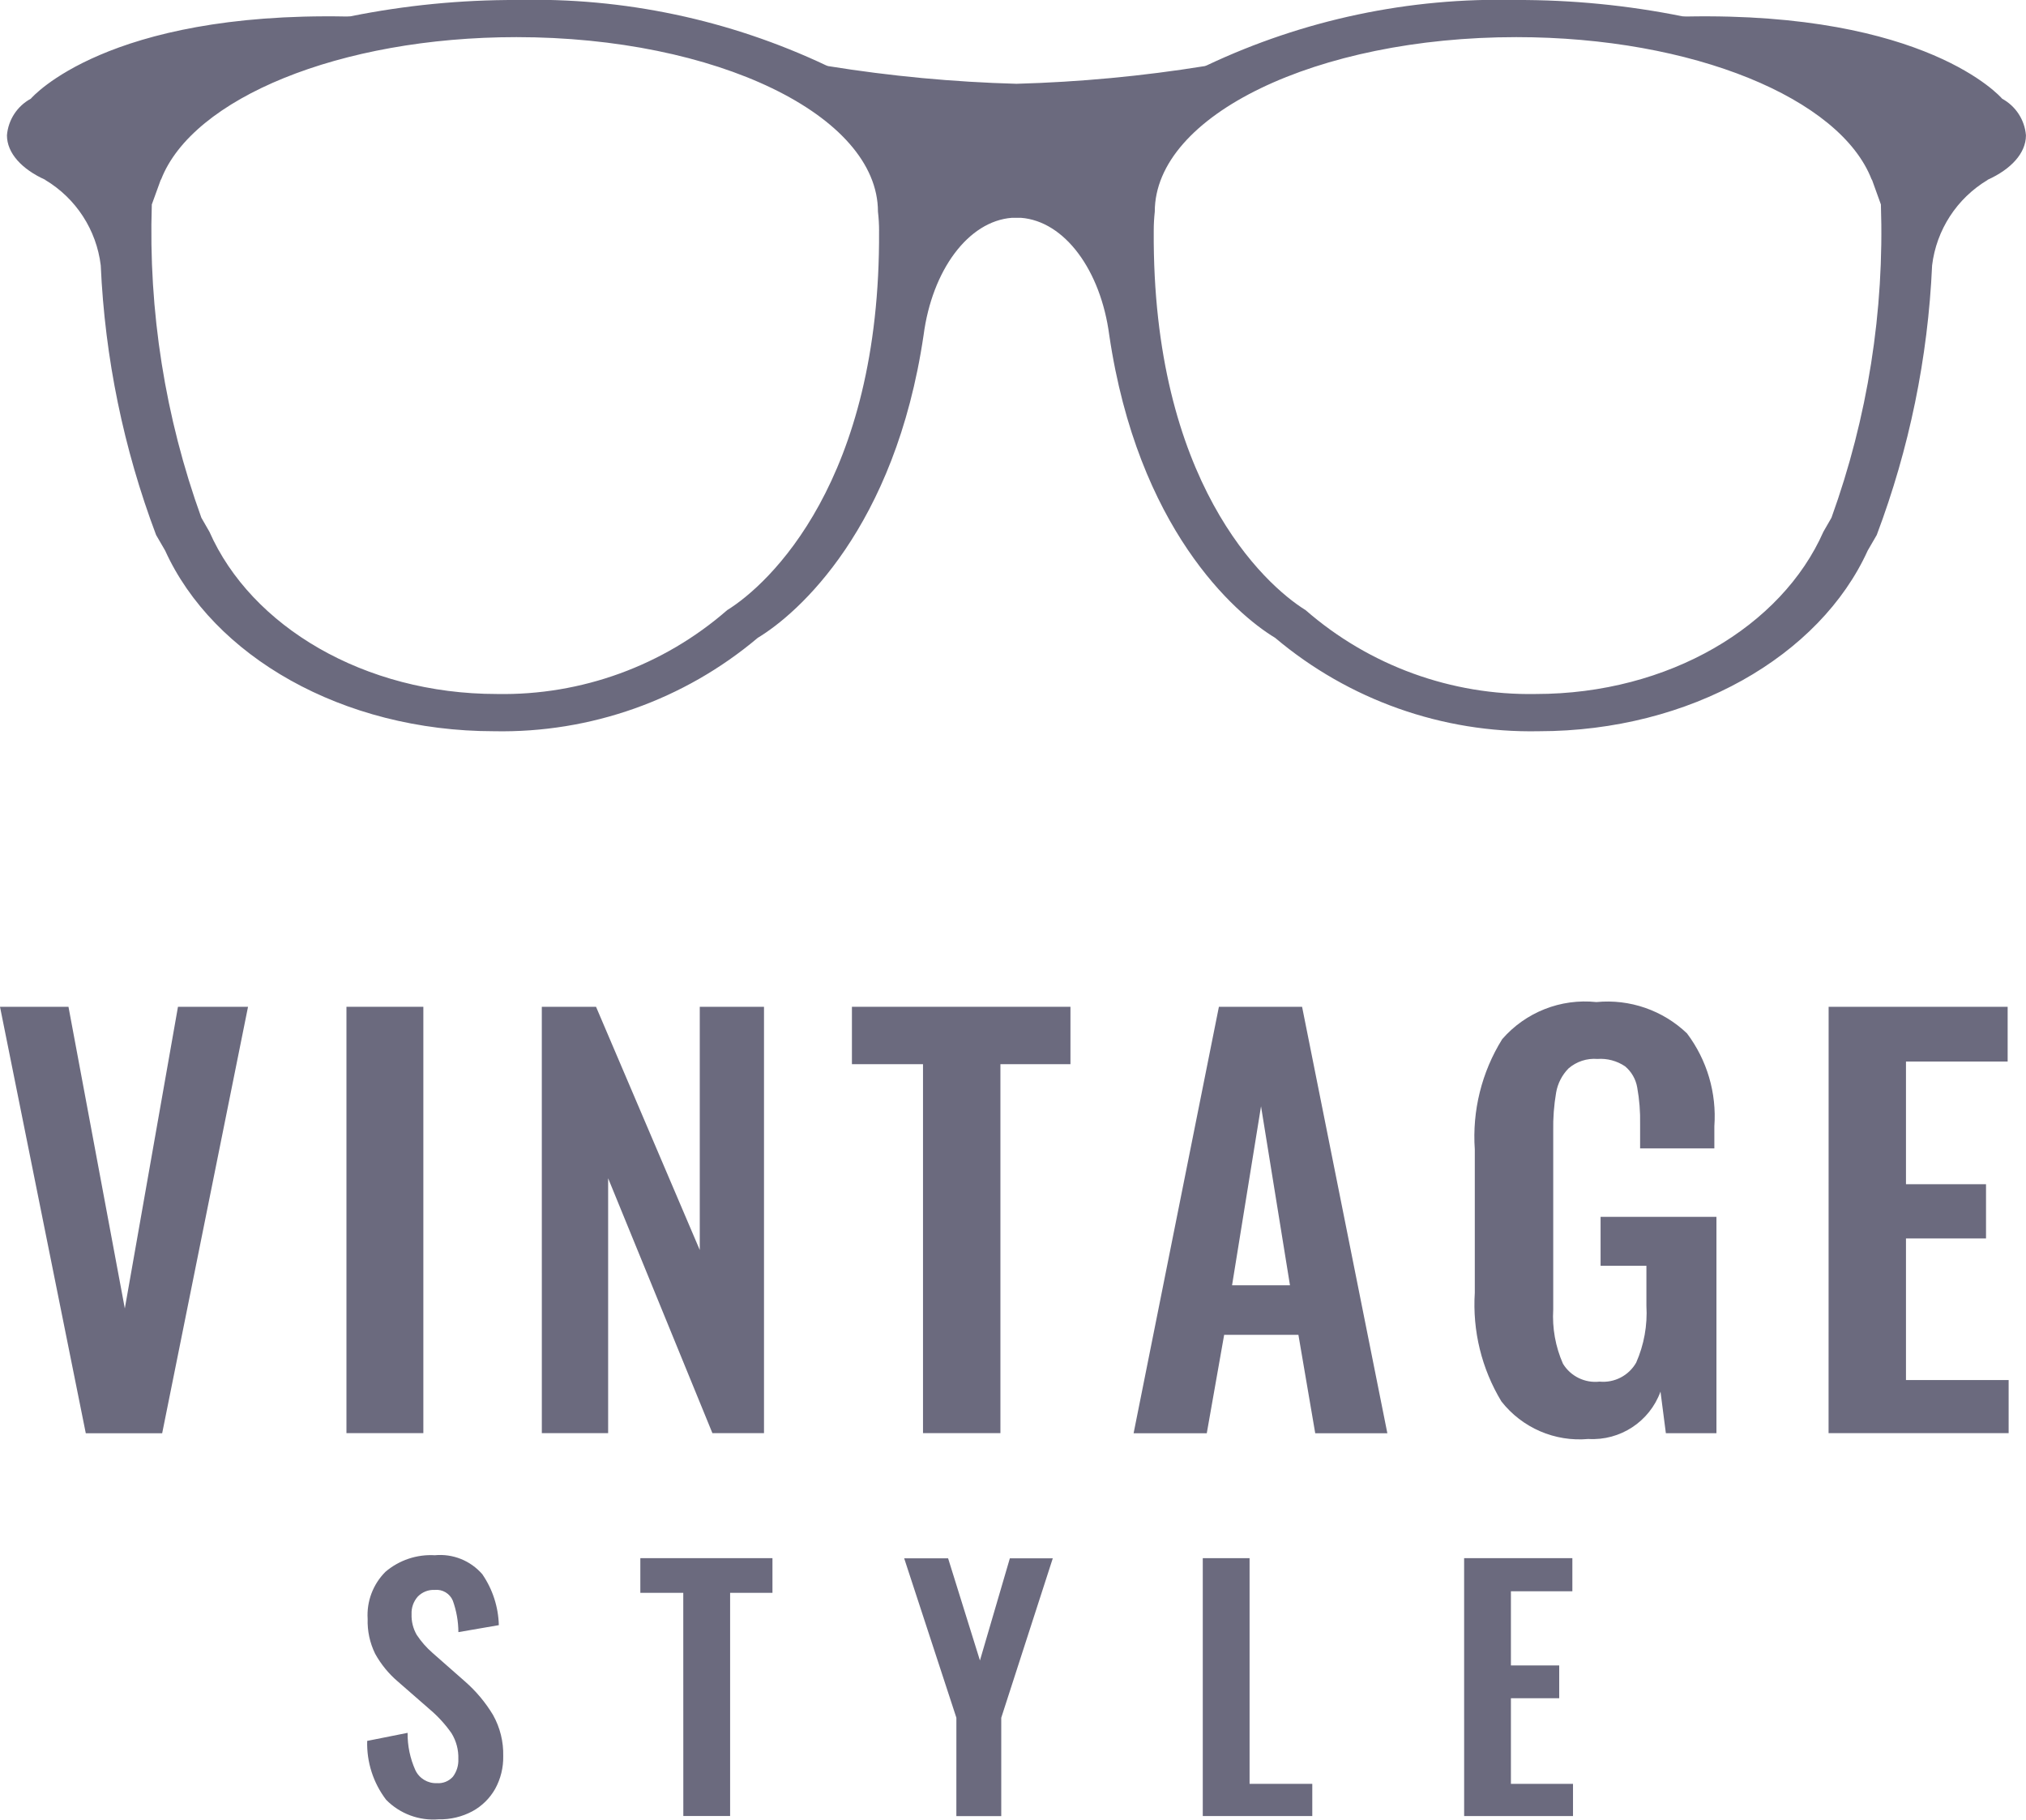
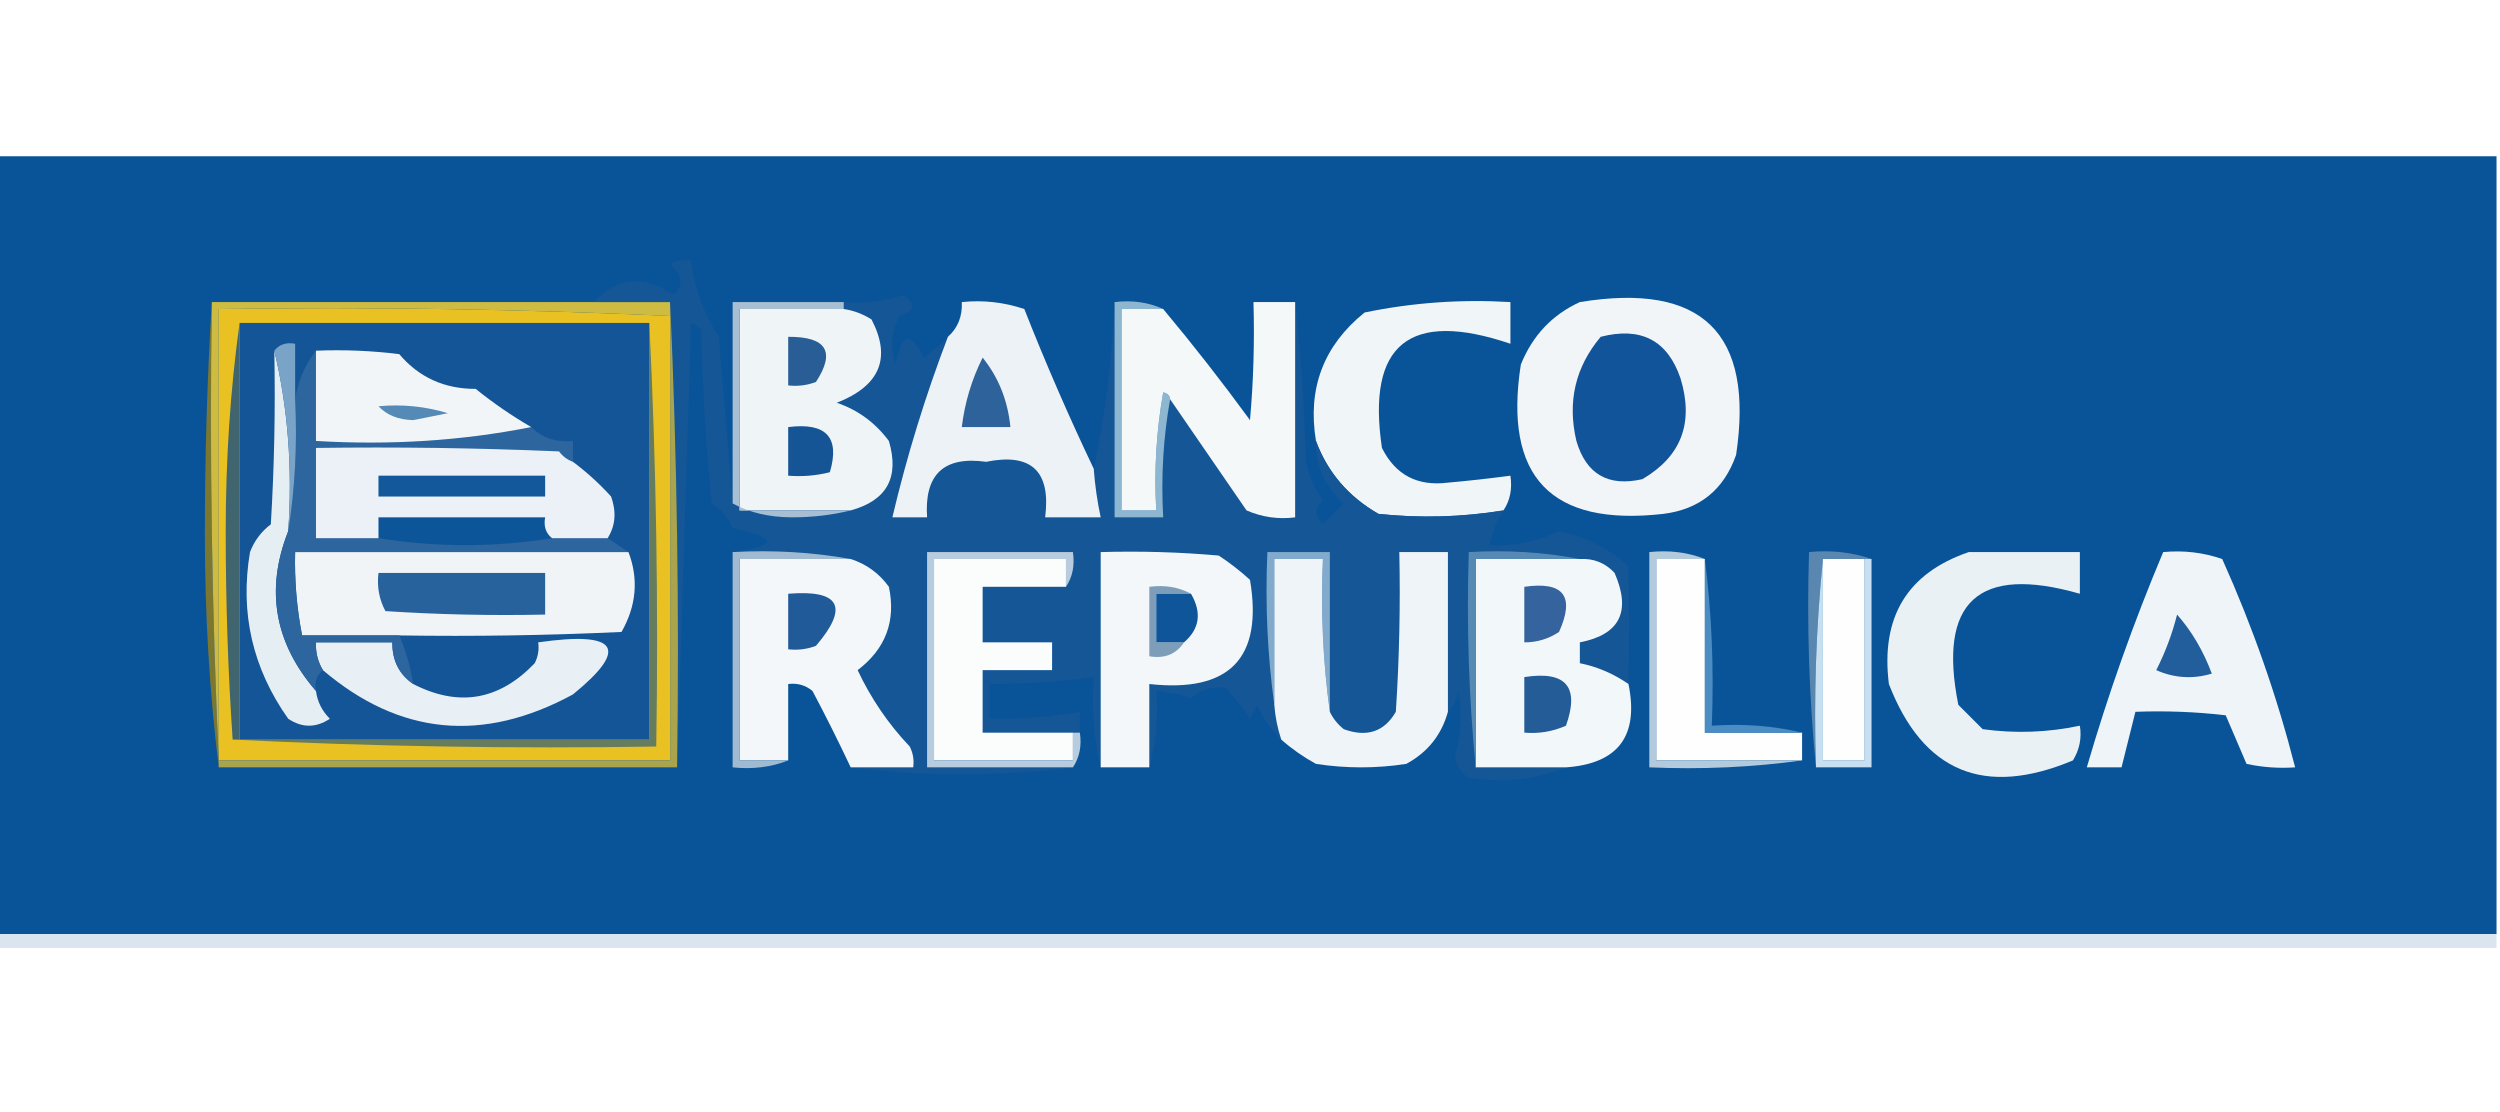
- <svg xmlns="http://www.w3.org/2000/svg" id="Group_56" data-name="Group 56" width="75.508" height="67.818" viewBox="0 0 75.508 67.818">
-   <g id="Group_55" data-name="Group 55" transform="translate(0)">
-     <g id="Group_50" data-name="Group 50" transform="translate(0 37.35)">
-       <g id="Group_49" data-name="Group 49">
-         <path id="Path_108" data-name="Path 108" d="M-1904.572,2418.109h2.552l2.1,11.244,1.981-11.244h2.611l-3.2,15.895h-2.847Z" transform="translate(1904.572 -2417.933)" fill="#6b6a7e" />
-         <path id="Path_109" data-name="Path 109" d="M-1887.958,2418.109h2.866V2434h-2.866Z" transform="translate(1900.87 -2417.933)" fill="#6b6a7e" />
-         <path id="Path_110" data-name="Path 110" d="M-1878.59,2418.109h2.021l3.866,9.065v-9.065h2.394V2434h-1.923l-3.886-9.5v9.5h-2.471Z" transform="translate(1898.783 -2417.933)" fill="#6b6a7e" />
-         <path id="Path_111" data-name="Path 111" d="M-1861.07,2420.248h-2.649v-2.139h8.144v2.139h-2.61V2434h-2.885Z" transform="translate(1895.47 -2417.933)" fill="#6b6a7e" />
-         <path id="Path_112" data-name="Path 112" d="M-1847.032,2418.109h3.1l3.178,15.895h-2.688l-.627-3.669h-2.767l-.648,3.669h-2.727Zm2.649,10.381-1.079-6.672-1.08,6.672Z" transform="translate(1892.46 -2417.933)" fill="#6b6a7e" />
-         <path id="Path_113" data-name="Path 113" d="M-1832.859,2432.766a6.977,6.977,0,0,1-.991-4.052v-5.338a6.883,6.883,0,0,1,1.02-4.11,4.082,4.082,0,0,1,3.513-1.384,4.282,4.282,0,0,1,3.375,1.167,5.136,5.136,0,0,1,1.02,3.463v.824h-2.767v-.9a6.885,6.885,0,0,0-.108-1.373,1.317,1.317,0,0,0-.451-.785,1.63,1.63,0,0,0-1.031-.276,1.467,1.467,0,0,0-1.079.354,1.7,1.7,0,0,0-.461.9,7.662,7.662,0,0,0-.108,1.433v6.652a4.372,4.372,0,0,0,.363,2.021,1.41,1.41,0,0,0,1.364.667,1.416,1.416,0,0,0,1.364-.707,4.59,4.59,0,0,0,.382-2.12v-1.491h-1.708v-1.824h4.318v8.064h-1.885l-.2-1.55a2.693,2.693,0,0,1-2.689,1.766A3.694,3.694,0,0,1-1832.859,2432.766Z" transform="translate(1888.815 -2417.882)" fill="#6b6a7e" />
-         <path id="Path_114" data-name="Path 114" d="M-1816.883,2418.109h6.672v2.041H-1814v4.572h2.983v2.021H-1814v5.278h3.826V2434h-6.711Z" transform="translate(1885.035 -2417.933)" fill="#6b6a7e" />
-       </g>
-     </g>
-     <g id="Group_52" data-name="Group 52" transform="translate(13.685 57.971)">
-       <g id="Group_51" data-name="Group 51">
-         <path id="Path_115" data-name="Path 115" d="M-1886.258,2453.526a3.454,3.454,0,0,1-.706-2.195l1.506-.3a3.3,3.3,0,0,0,.291,1.394.847.847,0,0,0,.8.481.725.725,0,0,0,.6-.243,1.022,1.022,0,0,0,.2-.658,1.722,1.722,0,0,0-.255-.961,4.669,4.669,0,0,0-.8-.879l-1.209-1.055a3.721,3.721,0,0,1-.836-1.026,2.75,2.75,0,0,1-.28-1.3,2.28,2.28,0,0,1,.665-1.757,2.606,2.606,0,0,1,1.839-.616,2.078,2.078,0,0,1,1.768.706,3.506,3.506,0,0,1,.617,1.9l-1.507.26a3.527,3.527,0,0,0-.208-1.174.659.659,0,0,0-.671-.4.824.824,0,0,0-.634.249.921.921,0,0,0-.232.653,1.447,1.447,0,0,0,.19.771,3.322,3.322,0,0,0,.592.676l1.2,1.056a5.256,5.256,0,0,1,1.055,1.258,2.986,2.986,0,0,1,.379,1.53,2.436,2.436,0,0,1-.3,1.222,2.16,2.16,0,0,1-.849.836,2.544,2.544,0,0,1-1.257.3A2.459,2.459,0,0,1-1886.258,2453.526Z" transform="translate(1886.964 -2444.414)" fill="#6b6a7e" />
-         <path id="Path_116" data-name="Path 116" d="M-1872.266,2445.844h-1.6v-1.293h4.924v1.293h-1.578v8.317h-1.744Z" transform="translate(1884.046 -2444.445)" fill="#6b6a7e" />
-         <path id="Path_117" data-name="Path 117" d="M-1859.268,2450.5l-1.946-5.944h1.637l1.187,3.808,1.115-3.808h1.6l-1.921,5.944v3.666h-1.673Z" transform="translate(1881.227 -2444.445)" fill="#6b6a7e" />
-         <path id="Path_118" data-name="Path 118" d="M-1846.894,2444.551h1.744v8.412h2.337v1.2h-4.081Z" transform="translate(1878.036 -2444.445)" fill="#6b6a7e" />
-         <path id="Path_119" data-name="Path 119" d="M-1834.362,2444.551h4.034v1.234h-2.29v2.764h1.8v1.222h-1.8v3.192h2.314v1.2h-4.057Z" transform="translate(1875.244 -2444.445)" fill="#6b6a7e" />
-       </g>
-     </g>
-     <g id="Group_54" data-name="Group 54" transform="translate(0.26)">
-       <g id="Group_53" data-name="Group 53">
-         <path id="Path_120" data-name="Path 120" d="M-1829.877,2373.505c-.068-.079-2.838-3.236-11.772-3.065l-.145-.007a30.855,30.855,0,0,0-6.193-.608,25.483,25.483,0,0,0-11.539,2.439l-.068.024a53.3,53.3,0,0,1-7.021.66,53.314,53.314,0,0,1-7.02-.66l-.068-.024a25.481,25.481,0,0,0-11.538-2.439,30.851,30.851,0,0,0-6.193.608l-.145.007c-8.933-.172-11.7,2.986-11.771,3.065a1.709,1.709,0,0,0-.888,1.363c0,.668.557,1.265,1.427,1.658v.006a4.313,4.313,0,0,1,2.069,3.187v.005a32.579,32.579,0,0,0,2.063,10.042l.337.581c1.778,3.92,6.595,6.733,12.262,6.733a14.788,14.788,0,0,0,9.824-3.481c1.494-.9,5.119-4.083,6.181-11.286h0c.318-2.412,1.661-4.247,3.294-4.37.032,0,.063,0,.094,0l.071,0,.072,0a.934.934,0,0,1,.094,0c1.634.123,2.976,1.958,3.294,4.37h0c1.062,7.2,4.687,10.386,6.183,11.286a14.782,14.782,0,0,0,9.821,3.481c5.667,0,10.484-2.813,12.263-6.733l.337-.581a32.6,32.6,0,0,0,2.063-10.042v-.005a4.315,4.315,0,0,1,2.07-3.187v-.006c.87-.393,1.428-.99,1.428-1.658A1.711,1.711,0,0,0-1829.877,2373.505Zm-41.858,4.924c.058,9.333-4.111,13.179-5.66,14.137a12.7,12.7,0,0,1-8.583,3.126c-4.951,0-9.161-2.526-10.714-6.047l-.3-.522a31.324,31.324,0,0,1-1.847-11.677l.335-.924.011-.007c1.167-3.019,6.652-5.306,13.244-5.306,7.441,0,13.473,2.913,13.473,6.506A6.149,6.149,0,0,1-1871.734,2378.429Zm35.495,10.694-.3.522c-1.554,3.521-5.763,6.047-10.715,6.047a12.706,12.706,0,0,1-8.583-3.126c-1.549-.958-5.718-4.8-5.66-14.137a6.524,6.524,0,0,1,.039-.714c0-3.593,6.033-6.506,13.473-6.506,6.592,0,12.078,2.287,13.244,5.306l.012.007.333.924A31.3,31.3,0,0,1-1836.24,2389.124Z" transform="translate(1904.237 -2369.825)" fill="#6b6a7e" />
-       </g>
-     </g>
+ <svg xmlns="http://www.w3.org/2000/svg" version="1.1" width="360px" height="160px" style="shape-rendering:geometricPrecision; text-rendering:geometricPrecision; image-rendering:optimizeQuality; fill-rule:evenodd; clip-rule:evenodd">
+   <g>
+     <path style="opacity:0.986" fill="#065298" d="M -0.5,22.5 C 119.5,22.5 239.5,22.5 359.5,22.5C 359.5,59.833 359.5,97.167 359.5,134.5C 239.5,134.5 119.5,134.5 -0.5,134.5C -0.5,97.167 -0.5,59.833 -0.5,22.5 Z" />
+   </g>
+   <g>
+     <path style="opacity:1" fill="#f0f5f7" d="M 216.5,73.5 C 210.528,74.474 204.528,74.641 198.5,74C 194.168,71.511 191.168,68.011 189.5,63.5C 188.252,55.934 190.586,49.768 196.5,45C 203.385,43.575 210.385,43.075 217.5,43.5C 217.5,45.5 217.5,47.5 217.5,49.5C 202.944,44.572 196.777,49.572 199,64.5C 200.937,68.386 204.103,70.053 208.5,69.5C 211.517,69.232 214.517,68.898 217.5,68.5C 217.784,70.415 217.451,72.081 216.5,73.5 Z" />
+   </g>
+   <g>
+     <path style="opacity:1" fill="#7b7730" d="M 30.5,43.5 C 30.169,65.673 30.503,87.673 31.5,109.5C 31.5,109.833 31.5,110.167 31.5,110.5C 30.168,99.687 29.501,88.521 29.5,77C 29.5,65.662 29.834,54.495 30.5,43.5 Z" />
+   </g>
+   <g>
+     <path style="opacity:1" fill="#cebb41" d="M 30.5,43.5 C 48.833,43.5 67.167,43.5 85.5,43.5C 89.167,43.5 92.833,43.5 96.5,43.5C 96.5,44.167 96.5,44.833 96.5,45.5C 74.909,44.512 53.242,44.178 31.5,44.5C 31.5,66.167 31.5,87.833 31.5,109.5C 30.503,87.673 30.169,65.673 30.5,43.5 Z" />
+   </g>
+   <g>
+     <path style="opacity:1" fill="#f1f5f8" d="M 227.5,43.5 C 245.12,40.621 252.62,47.954 250,65.5C 248.247,70.518 244.747,73.352 239.5,74C 223.323,75.837 216.49,68.671 219,52.5C 220.688,48.315 223.521,45.315 227.5,43.5 Z" />
+   </g>
+   <g>
+     <path style="opacity:1" fill="#12549a" d="M 230.5,48.5 C 236.302,47.006 240.136,49.006 242,54.5C 243.942,60.89 242.109,65.723 236.5,69C 231.579,70.124 228.412,68.291 227,63.5C 225.676,57.854 226.843,52.854 230.5,48.5 Z" />
+   </g>
+   <g>
+     <path style="opacity:1" fill="#155696" d="M 105.5,72.5 C 107.915,73.814 110.748,74.481 114,74.5C 117.021,74.498 119.854,74.164 122.5,73.5C 127.713,72.077 129.546,68.743 128,63.5C 126.039,60.865 123.539,59.031 120.5,58C 126.722,55.554 128.389,51.554 125.5,46C 124.255,45.209 122.922,44.709 121.5,44.5C 121.5,44.167 121.5,43.833 121.5,43.5C 124.448,43.777 127.281,43.444 130,42.5C 131.967,43.731 131.801,44.731 129.5,45.5C 128.353,47.765 128.186,50.098 129,52.5C 129.81,47.954 131.143,47.62 133,51.5C 134.359,50.635 135.526,49.635 136.5,48.5C 133.255,56.99 130.588,65.656 128.5,74.5C 130.167,74.5 131.833,74.5 133.5,74.5C 133.082,68.318 135.915,65.651 142,66.5C 148.517,65.182 151.35,67.849 150.5,74.5C 153.167,74.5 155.833,74.5 158.5,74.5C 158.007,72.194 157.674,69.861 157.5,67.5C 159.154,59.719 160.154,51.719 160.5,43.5C 160.5,53.833 160.5,64.167 160.5,74.5C 162.833,74.5 165.167,74.5 167.5,74.5C 167.178,68.642 167.511,62.975 168.5,57.5C 172.141,62.815 175.808,68.149 179.5,73.5C 181.743,74.474 184.076,74.808 186.5,74.5C 186.5,64.167 186.5,53.833 186.5,43.5C 187.329,50.989 187.829,58.656 188,66.5C 188.45,68.519 189.283,70.352 190.5,72C 189.269,73.183 189.269,74.349 190.5,75.5C 191.5,74.5 192.5,73.5 193.5,72.5C 190.801,70.102 189.467,67.102 189.5,63.5C 191.168,68.011 194.168,71.511 198.5,74C 204.528,74.641 210.528,74.474 216.5,73.5C 215.498,75.011 214.831,76.678 214.5,78.5C 218.013,78.692 221.346,78.026 224.5,76.5C 228.287,77.293 231.62,78.96 234.5,81.5C 234.613,86.986 234.613,92.652 234.5,98.5C 232.355,97.011 230.022,96.011 227.5,95.5C 227.5,94.5 227.5,93.5 227.5,92.5C 233.259,91.387 234.926,88.053 232.5,82.5C 231.15,81.05 229.484,80.383 227.5,80.5C 222.36,79.512 217.026,79.179 211.5,79.5C 211.172,90.013 211.506,100.347 212.5,110.5C 216.833,110.5 221.167,110.5 225.5,110.5C 221.092,112.267 216.426,112.767 211.5,112C 210.422,111.326 209.755,110.326 209.5,109C 210.426,105.861 210.592,102.694 210,99.5C 209.768,100.737 209.268,101.737 208.5,102.5C 208.5,94.833 208.5,87.167 208.5,79.5C 206.167,79.5 203.833,79.5 201.5,79.5C 201.666,87.174 201.5,94.841 201,102.5C 199.334,105.379 196.834,106.212 193.5,105C 192.619,104.292 191.953,103.458 191.5,102.5C 191.5,94.833 191.5,87.167 191.5,79.5C 188.5,79.5 185.5,79.5 182.5,79.5C 182.175,87.019 182.508,94.352 183.5,101.5C 183.629,103.216 183.962,104.883 184.5,106.5C 183.069,105.097 181.902,103.431 181,101.5C 180.667,102.167 180.333,102.833 180,103.5C 178.954,101.91 177.787,100.41 176.5,99C 174.717,98.768 173.05,99.268 171.5,100.5C 169.865,99.954 168.199,99.62 166.5,99.5C 166.815,103.371 166.482,107.038 165.5,110.5C 165.5,106.5 165.5,102.5 165.5,98.5C 177.065,99.771 181.899,94.771 180,83.5C 178.59,82.213 177.09,81.046 175.5,80C 169.843,79.501 164.176,79.334 158.5,79.5C 158.5,89.833 158.5,100.167 158.5,110.5C 157.515,106.366 157.182,102.032 157.5,97.5C 152.527,98.164 147.527,98.497 142.5,98.5C 142.5,100.167 142.5,101.833 142.5,103.5C 146.881,103.628 151.215,103.295 155.5,102.5C 155.5,103.5 155.5,104.5 155.5,105.5C 155.167,105.5 154.833,105.5 154.5,105.5C 150.167,105.5 145.833,105.5 141.5,105.5C 141.5,102.5 141.5,99.5 141.5,96.5C 144.833,96.5 148.167,96.5 151.5,96.5C 151.5,95.167 151.5,93.833 151.5,92.5C 148.167,92.5 144.833,92.5 141.5,92.5C 141.5,89.833 141.5,87.167 141.5,84.5C 145.5,84.5 149.5,84.5 153.5,84.5C 154.451,83.081 154.784,81.415 154.5,79.5C 147.5,79.5 140.5,79.5 133.5,79.5C 133.5,89.833 133.5,100.167 133.5,110.5C 140.5,110.5 147.5,110.5 154.5,110.5C 143.833,111.833 133.167,111.833 122.5,110.5C 125.5,110.5 128.5,110.5 131.5,110.5C 131.649,109.448 131.483,108.448 131,107.5C 127.914,104.245 125.414,100.578 123.5,96.5C 127.541,93.424 129.041,89.424 128,84.5C 126.588,82.548 124.755,81.215 122.5,80.5C 117.025,79.511 111.358,79.178 105.5,79.5C 112.127,78.656 112.127,77.489 105.5,76C 104.845,74.513 103.845,73.347 102.5,72.5C 101.668,64.187 101.168,55.853 101,47.5C 100.586,47.043 100.086,46.709 99.5,46.5C 98.833,67.996 98.167,89.329 97.5,110.5C 97.831,87.994 97.497,65.66 96.5,43.5C 92.833,43.5 89.167,43.5 85.5,43.5C 88.893,39.867 92.726,39.533 97,42.5C 98.479,41.127 98.312,39.627 96.5,38C 97.448,37.517 98.448,37.35 99.5,37.5C 99.973,41.453 101.306,45.119 103.5,48.5C 104.167,56.657 104.833,64.657 105.5,72.5 Z" />
+   </g>
+   <g>
+     <path style="opacity:1" fill="#8db6d0" d="M 160.5,43.5 C 163.059,43.198 165.393,43.532 167.5,44.5C 165.5,44.5 163.5,44.5 161.5,44.5C 161.5,54.167 161.5,63.833 161.5,73.5C 163.167,73.5 164.833,73.5 166.5,73.5C 166.171,67.794 166.505,62.128 167.5,56.5C 168.107,56.624 168.44,56.957 168.5,57.5C 167.511,62.975 167.178,68.642 167.5,74.5C 165.167,74.5 162.833,74.5 160.5,74.5C 160.5,64.167 160.5,53.833 160.5,43.5 Z" />
+   </g>
+   <g>
+     <path style="opacity:1" fill="#eff4f7" d="M 121.5,44.5 C 122.922,44.709 124.255,45.209 125.5,46C 128.389,51.554 126.722,55.554 120.5,58C 123.539,59.031 126.039,60.865 128,63.5C 129.546,68.743 127.713,72.077 122.5,73.5C 117.167,73.5 111.833,73.5 106.5,73.5C 106.5,63.833 106.5,54.167 106.5,44.5C 111.5,44.5 116.5,44.5 121.5,44.5 Z" />
+   </g>
+   <g>
+     <path style="opacity:1" fill="#155596" d="M 113.5,61.5 C 118.983,60.807 120.983,62.974 119.5,68C 117.527,68.496 115.527,68.662 113.5,68.5C 113.5,66.167 113.5,63.833 113.5,61.5 Z" />
+   </g>
+   <g>
+     <path style="opacity:1" fill="#295d96" d="M 113.5,48.5 C 119.016,48.473 120.349,50.64 117.5,55C 116.207,55.49 114.873,55.657 113.5,55.5C 113.5,53.167 113.5,50.833 113.5,48.5 Z" />
+   </g>
+   <g>
+     <path style="opacity:1" fill="#a7bed3" d="M 121.5,43.5 C 121.5,43.833 121.5,44.167 121.5,44.5C 116.5,44.5 111.5,44.5 106.5,44.5C 106.5,54.167 106.5,63.833 106.5,73.5C 111.833,73.5 117.167,73.5 122.5,73.5C 119.854,74.164 117.021,74.498 114,74.5C 110.748,74.481 107.915,73.814 105.5,72.5C 105.5,62.833 105.5,53.167 105.5,43.5C 110.833,43.5 116.167,43.5 121.5,43.5 Z" />
+   </g>
+   <g>
+     <path style="opacity:1" fill="#f4f8f9" d="M 186.5,43.5 C 186.5,53.833 186.5,64.167 186.5,74.5C 184.076,74.808 181.743,74.474 179.5,73.5C 175.808,68.149 172.141,62.815 168.5,57.5C 168.44,56.957 168.107,56.624 167.5,56.5C 166.505,62.128 166.171,67.794 166.5,73.5C 164.833,73.5 163.167,73.5 161.5,73.5C 161.5,63.833 161.5,54.167 161.5,44.5C 163.5,44.5 165.5,44.5 167.5,44.5C 171.803,49.647 175.97,54.98 180,60.5C 180.499,54.843 180.666,49.176 180.5,43.5C 182.5,43.5 184.5,43.5 186.5,43.5 Z" />
+   </g>
+   <g>
+     <path style="opacity:1" fill="#ecf2f6" d="M 157.5,67.5 C 157.674,69.861 158.007,72.194 158.5,74.5C 155.833,74.5 153.167,74.5 150.5,74.5C 151.35,67.849 148.517,65.182 142,66.5C 135.915,65.651 133.082,68.318 133.5,74.5C 131.833,74.5 130.167,74.5 128.5,74.5C 130.588,65.656 133.255,56.99 136.5,48.5C 137.931,47.22 138.598,45.553 138.5,43.5C 141.572,43.183 144.572,43.516 147.5,44.5C 150.592,52.343 153.925,60.009 157.5,67.5 Z" />
+   </g>
+   <g>
+     <path style="opacity:1" fill="#2d629a" d="M 141.5,51.5 C 143.785,54.335 145.118,57.668 145.5,61.5C 143.167,61.5 140.833,61.5 138.5,61.5C 138.92,57.992 139.92,54.659 141.5,51.5 Z" />
+   </g>
+   <g>
+     <path style="opacity:1" fill="#eaf1f5" d="M 283.5,79.5 C 288.833,79.5 294.167,79.5 299.5,79.5C 299.5,81.5 299.5,83.5 299.5,85.5C 284.861,81.307 279.028,86.641 282,101.5C 283.167,102.667 284.333,103.833 285.5,105C 290.204,105.648 294.871,105.481 299.5,104.5C 299.785,106.288 299.452,107.955 298.5,109.5C 285.74,114.847 276.907,111.18 272,98.5C 270.799,88.873 274.632,82.539 283.5,79.5 Z" />
+   </g>
+   <g>
+     <path style="opacity:1" fill="#f3f7f9" d="M 122.5,80.5 C 124.755,81.215 126.588,82.548 128,84.5C 129.041,89.424 127.541,93.424 123.5,96.5C 125.414,100.578 127.914,104.245 131,107.5C 131.483,108.448 131.649,109.448 131.5,110.5C 128.5,110.5 125.5,110.5 122.5,110.5C 120.767,106.814 118.934,103.148 117,99.5C 115.989,98.663 114.822,98.33 113.5,98.5C 113.5,102.167 113.5,105.833 113.5,109.5C 111.167,109.5 108.833,109.5 106.5,109.5C 106.5,99.833 106.5,90.167 106.5,80.5C 111.833,80.5 117.167,80.5 122.5,80.5 Z" />
+   </g>
+   <g>
+     <path style="opacity:1" fill="#fbfdfd" d="M 153.5,84.5 C 149.5,84.5 145.5,84.5 141.5,84.5C 141.5,87.167 141.5,89.833 141.5,92.5C 144.833,92.5 148.167,92.5 151.5,92.5C 151.5,93.833 151.5,95.167 151.5,96.5C 148.167,96.5 144.833,96.5 141.5,96.5C 141.5,99.5 141.5,102.5 141.5,105.5C 145.833,105.5 150.167,105.5 154.5,105.5C 154.5,106.833 154.5,108.167 154.5,109.5C 147.833,109.5 141.167,109.5 134.5,109.5C 134.5,99.833 134.5,90.167 134.5,80.5C 140.833,80.5 147.167,80.5 153.5,80.5C 153.5,81.833 153.5,83.167 153.5,84.5 Z" />
+   </g>
+   <g>
+     <path style="opacity:1" fill="#f3f7f9" d="M 165.5,110.5 C 163.167,110.5 160.833,110.5 158.5,110.5C 158.5,100.167 158.5,89.833 158.5,79.5C 164.176,79.334 169.843,79.501 175.5,80C 177.09,81.046 178.59,82.213 180,83.5C 181.899,94.771 177.065,99.771 165.5,98.5C 165.5,102.5 165.5,106.5 165.5,110.5 Z" />
+   </g>
+   <g>
+     <path style="opacity:1" fill="#f2f7f9" d="M 227.5,80.5 C 229.484,80.383 231.15,81.05 232.5,82.5C 234.926,88.053 233.259,91.387 227.5,92.5C 227.5,93.5 227.5,94.5 227.5,95.5C 230.022,96.011 232.355,97.011 234.5,98.5C 236.029,105.964 233.029,109.964 225.5,110.5C 221.167,110.5 216.833,110.5 212.5,110.5C 212.5,100.5 212.5,90.5 212.5,80.5C 217.5,80.5 222.5,80.5 227.5,80.5 Z" />
+   </g>
+   <g>
+     <path style="opacity:1" fill="#eef4f7" d="M 311.5,79.5 C 314.448,79.223 317.281,79.556 320,80.5C 324.38,90.245 327.88,100.245 330.5,110.5C 328.143,110.663 325.81,110.497 323.5,110C 322.5,107.667 321.5,105.333 320.5,103C 316.179,102.501 311.846,102.334 307.5,102.5C 306.833,105.167 306.167,107.833 305.5,110.5C 303.833,110.5 302.167,110.5 300.5,110.5C 303.558,99.996 307.225,89.662 311.5,79.5 Z" />
+   </g>
+   <g>
+     <path style="opacity:1" fill="#fdfefd" d="M 245.5,80.5 C 245.5,88.833 245.5,97.167 245.5,105.5C 250.167,105.5 254.833,105.5 259.5,105.5C 259.5,106.833 259.5,108.167 259.5,109.5C 252.5,109.5 245.5,109.5 238.5,109.5C 238.5,99.833 238.5,90.167 238.5,80.5C 240.833,80.5 243.167,80.5 245.5,80.5 Z" />
+   </g>
+   <g>
+     <path style="opacity:1" fill="#4b8cc2" d="M 245.5,80.5 C 246.492,88.316 246.826,96.316 246.5,104.5C 251.032,104.182 255.366,104.515 259.5,105.5C 254.833,105.5 250.167,105.5 245.5,105.5C 245.5,97.167 245.5,88.833 245.5,80.5 Z" />
+   </g>
+   <g>
+     <path style="opacity:1" fill="#a0bbd1" d="M 105.5,79.5 C 111.358,79.178 117.025,79.511 122.5,80.5C 117.167,80.5 111.833,80.5 106.5,80.5C 106.5,90.167 106.5,99.833 106.5,109.5C 108.833,109.5 111.167,109.5 113.5,109.5C 111.052,110.473 108.385,110.806 105.5,110.5C 105.5,100.167 105.5,89.833 105.5,79.5 Z" />
+   </g>
+   <g>
+     <path style="opacity:1" fill="#81aacc" d="M 191.5,102.5 C 190.508,95.352 190.175,88.019 190.5,80.5C 188.167,80.5 185.833,80.5 183.5,80.5C 183.5,87.5 183.5,94.5 183.5,101.5C 182.508,94.352 182.175,87.019 182.5,79.5C 185.5,79.5 188.5,79.5 191.5,79.5C 191.5,87.167 191.5,94.833 191.5,102.5 Z" />
+   </g>
+   <g>
+     <path style="opacity:1" fill="#5a87b0" d="M 269.5,80.5 C 269.167,80.5 268.833,80.5 268.5,80.5C 266.5,80.5 264.5,80.5 262.5,80.5C 261.506,90.319 261.173,100.319 261.5,110.5C 260.506,100.347 260.172,90.013 260.5,79.5C 263.713,79.19 266.713,79.523 269.5,80.5 Z" />
+   </g>
+   <g>
+     <path style="opacity:1" fill="#c7e0f1" d="M 262.5,80.5 C 262.5,90.167 262.5,99.833 262.5,109.5C 264.5,109.5 266.5,109.5 268.5,109.5C 268.5,99.833 268.5,90.167 268.5,80.5C 268.833,80.5 269.167,80.5 269.5,80.5C 269.5,90.5 269.5,100.5 269.5,110.5C 266.833,110.5 264.167,110.5 261.5,110.5C 261.173,100.319 261.506,90.319 262.5,80.5 Z" />
+   </g>
+   <g>
+     <path style="opacity:1" fill="#fdfefd" d="M 262.5,80.5 C 264.5,80.5 266.5,80.5 268.5,80.5C 268.5,90.167 268.5,99.833 268.5,109.5C 266.5,109.5 264.5,109.5 262.5,109.5C 262.5,99.833 262.5,90.167 262.5,80.5 Z" />
+   </g>
+   <g>
+     <path style="opacity:1" fill="#215a98" d="M 113.5,85.5 C 120.964,84.89 122.297,87.39 117.5,93C 116.207,93.49 114.873,93.657 113.5,93.5C 113.5,90.833 113.5,88.167 113.5,85.5 Z" />
+   </g>
+   <g>
+     <path style="opacity:1" fill="#7e9db8" d="M 171.5,85.5 C 169.833,85.5 168.167,85.5 166.5,85.5C 166.5,87.833 166.5,90.167 166.5,92.5C 167.833,92.5 169.167,92.5 170.5,92.5C 169.365,94.213 167.698,94.88 165.5,94.5C 165.5,91.167 165.5,87.833 165.5,84.5C 167.735,84.205 169.735,84.539 171.5,85.5 Z" />
+   </g>
+   <g>
+     <path style="opacity:1" fill="#b7cddf" d="M 153.5,84.5 C 153.5,83.167 153.5,81.833 153.5,80.5C 147.167,80.5 140.833,80.5 134.5,80.5C 134.5,90.167 134.5,99.833 134.5,109.5C 141.167,109.5 147.833,109.5 154.5,109.5C 154.5,108.167 154.5,106.833 154.5,105.5C 154.833,105.5 155.167,105.5 155.5,105.5C 155.784,107.415 155.451,109.081 154.5,110.5C 147.5,110.5 140.5,110.5 133.5,110.5C 133.5,100.167 133.5,89.833 133.5,79.5C 140.5,79.5 147.5,79.5 154.5,79.5C 154.784,81.415 154.451,83.081 153.5,84.5 Z" />
+   </g>
+   <g>
+     <path style="opacity:1" fill="#0f5599" d="M 171.5,85.5 C 173.086,88.216 172.753,90.55 170.5,92.5C 169.167,92.5 167.833,92.5 166.5,92.5C 166.5,90.167 166.5,87.833 166.5,85.5C 168.167,85.5 169.833,85.5 171.5,85.5 Z" />
+   </g>
+   <g>
+     <path style="opacity:1" fill="#34639d" d="M 219.5,84.5 C 225.158,83.679 226.825,85.846 224.5,91C 222.975,92.009 221.308,92.509 219.5,92.5C 219.5,89.833 219.5,87.167 219.5,84.5 Z" />
+   </g>
+   <g>
+     <path style="opacity:1" fill="#225d9c" d="M 313.5,88.5 C 315.609,90.889 317.276,93.723 318.5,97C 315.773,97.818 313.106,97.652 310.5,96.5C 311.809,93.917 312.809,91.25 313.5,88.5 Z" />
+   </g>
+   <g>
+     <path style="opacity:1" fill="#568ab5" d="M 227.5,80.5 C 222.5,80.5 217.5,80.5 212.5,80.5C 212.5,90.5 212.5,100.5 212.5,110.5C 211.506,100.347 211.172,90.013 211.5,79.5C 217.026,79.179 222.36,79.512 227.5,80.5 Z" />
+   </g>
+   <g>
+     <path style="opacity:1" fill="#245c98" d="M 219.5,97.5 C 225.501,96.561 227.501,98.895 225.5,104.5C 223.591,105.348 221.591,105.682 219.5,105.5C 219.5,102.833 219.5,100.167 219.5,97.5 Z" />
+   </g>
+   <g>
+     <path style="opacity:1" fill="#eef4f8" d="M 208.5,102.5 C 207.577,105.838 205.577,108.338 202.5,110C 198.167,110.667 193.833,110.667 189.5,110C 187.677,109.003 186.01,107.836 184.5,106.5C 183.962,104.883 183.629,103.216 183.5,101.5C 183.5,94.5 183.5,87.5 183.5,80.5C 185.833,80.5 188.167,80.5 190.5,80.5C 190.175,88.019 190.508,95.352 191.5,102.5C 191.953,103.458 192.619,104.292 193.5,105C 196.834,106.212 199.334,105.379 201,102.5C 201.5,94.841 201.666,87.174 201.5,79.5C 203.833,79.5 206.167,79.5 208.5,79.5C 208.5,87.167 208.5,94.833 208.5,102.5 Z" />
+   </g>
+   <g>
+     <path style="opacity:1" fill="#b3c9dc" d="M 245.5,80.5 C 243.167,80.5 240.833,80.5 238.5,80.5C 238.5,90.167 238.5,99.833 238.5,109.5C 245.5,109.5 252.5,109.5 259.5,109.5C 252.352,110.492 245.019,110.825 237.5,110.5C 237.5,100.167 237.5,89.833 237.5,79.5C 240.385,79.194 243.052,79.527 245.5,80.5 Z" />
+   </g>
+   <g>
+     <path style="opacity:1" fill="#eac122" d="M 96.5,45.5 C 96.5,66.833 96.5,88.167 96.5,109.5C 74.833,109.5 53.167,109.5 31.5,109.5C 31.5,87.833 31.5,66.167 31.5,44.5C 53.242,44.178 74.909,44.512 96.5,45.5 Z" />
+   </g>
+   <g>
+     <path style="opacity:1" fill="#657c5e" d="M 93.5,46.5 C 94.497,66.66 94.831,86.993 94.5,107.5C 73.993,107.83 53.66,107.497 33.5,106.5C 33.833,106.5 34.167,106.5 34.5,106.5C 54.167,106.5 73.833,106.5 93.5,106.5C 93.5,86.5 93.5,66.5 93.5,46.5 Z" />
+   </g>
+   <g>
+     <path style="opacity:1" fill="#41656e" d="M 34.5,46.5 C 34.5,66.5 34.5,86.5 34.5,106.5C 34.167,106.5 33.833,106.5 33.5,106.5C 32.834,96.672 32.5,86.672 32.5,76.5C 32.501,66.144 33.168,56.144 34.5,46.5 Z" />
+   </g>
+   <g>
+     <path style="opacity:1" fill="#145598" d="M 34.5,46.5 C 54.167,46.5 73.833,46.5 93.5,46.5C 93.5,66.5 93.5,86.5 93.5,106.5C 73.833,106.5 54.167,106.5 34.5,106.5C 34.5,86.5 34.5,66.5 34.5,46.5 Z" />
+   </g>
+   <g>
+     <path style="opacity:1" fill="#e8f0f6" d="M 59.5,98.5 C 66.051,101.86 71.884,100.86 77,95.5C 77.483,94.552 77.65,93.552 77.5,92.5C 89.004,90.848 90.671,93.348 82.5,100C 69.522,107.043 57.522,105.877 46.5,96.5C 45.766,95.292 45.433,93.959 45.5,92.5C 49.167,92.5 52.833,92.5 56.5,92.5C 56.461,95.089 57.461,97.089 59.5,98.5 Z" />
+   </g>
+   <g>
+     <path style="opacity:1" fill="#e5eef3" d="M 39.5,50.5 C 41.47,58.769 42.136,67.436 41.5,76.5C 38.184,84.911 39.517,92.578 45.5,99.5C 45.703,101.044 46.37,102.378 47.5,103.5C 45.5,104.833 43.5,104.833 41.5,103.5C 36.358,96.23 34.525,88.23 36,79.5C 36.615,77.884 37.615,76.55 39,75.5C 39.5,67.173 39.666,58.84 39.5,50.5 Z" />
+   </g>
+   <g>
+     <path style="opacity:1" fill="#f0f4f6" d="M 90.5,79.5 C 91.979,83.382 91.645,87.216 89.5,91C 78.838,91.5 68.172,91.666 57.5,91.5C 52.833,91.5 48.167,91.5 43.5,91.5C 42.728,87.548 42.395,83.548 42.5,79.5C 58.5,79.5 74.5,79.5 90.5,79.5 Z" />
+   </g>
+   <g>
+     <path style="opacity:1" fill="#27629d" d="M 54.5,82.5 C 62.5,82.5 70.5,82.5 78.5,82.5C 78.5,84.5 78.5,86.5 78.5,88.5C 70.826,88.666 63.159,88.5 55.5,88C 54.594,86.3 54.261,84.467 54.5,82.5 Z" />
+   </g>
+   <g>
+     <path style="opacity:1" fill="#0d5599" d="M 79.5,77.5 C 71.167,78.833 62.833,78.833 54.5,77.5C 54.5,76.5 54.5,75.5 54.5,74.5C 62.5,74.5 70.5,74.5 78.5,74.5C 78.263,75.791 78.596,76.791 79.5,77.5 Z" />
+   </g>
+   <g>
+     <path style="opacity:1" fill="#2d659e" d="M 45.5,50.5 C 45.5,54.833 45.5,59.167 45.5,63.5C 56.221,64.142 66.554,63.475 76.5,61.5C 78.114,63.075 80.114,63.741 82.5,63.5C 82.5,64.5 82.5,65.5 82.5,66.5C 81.711,66.217 81.044,65.717 80.5,65C 68.838,64.5 57.171,64.334 45.5,64.5C 45.5,68.833 45.5,73.167 45.5,77.5C 48.5,77.5 51.5,77.5 54.5,77.5C 62.833,78.833 71.167,78.833 79.5,77.5C 82.167,77.5 84.833,77.5 87.5,77.5C 88.5,78.167 89.5,78.833 90.5,79.5C 74.5,79.5 58.5,79.5 42.5,79.5C 42.395,83.548 42.728,87.548 43.5,91.5C 48.167,91.5 52.833,91.5 57.5,91.5C 58.449,93.737 59.116,96.071 59.5,98.5C 57.461,97.089 56.461,95.089 56.5,92.5C 52.833,92.5 49.167,92.5 45.5,92.5C 45.433,93.959 45.766,95.292 46.5,96.5C 45.596,97.209 45.263,98.209 45.5,99.5C 39.517,92.578 38.184,84.911 41.5,76.5C 42.49,70.355 42.824,64.022 42.5,57.5C 42.917,54.841 43.917,52.508 45.5,50.5 Z" />
+   </g>
+   <g>
+     <path style="opacity:1" fill="#7aa3c8" d="M 39.5,50.5 C 40.209,49.596 41.209,49.263 42.5,49.5C 42.5,52.167 42.5,54.833 42.5,57.5C 42.824,64.022 42.49,70.355 41.5,76.5C 42.136,67.436 41.47,58.769 39.5,50.5 Z" />
+   </g>
+   <g>
+     <path style="opacity:1" fill="#ebf1f6" d="M 82.5,66.5 C 84.463,67.96 86.296,69.627 88,71.5C 88.789,73.712 88.623,75.712 87.5,77.5C 84.833,77.5 82.167,77.5 79.5,77.5C 78.596,76.791 78.263,75.791 78.5,74.5C 70.5,74.5 62.5,74.5 54.5,74.5C 54.5,75.5 54.5,76.5 54.5,77.5C 51.5,77.5 48.5,77.5 45.5,77.5C 45.5,73.167 45.5,68.833 45.5,64.5C 57.171,64.334 68.838,64.5 80.5,65C 81.044,65.717 81.711,66.217 82.5,66.5 Z" />
+   </g>
+   <g>
+     <path style="opacity:1" fill="#12589b" d="M 54.5,68.5 C 62.5,68.5 70.5,68.5 78.5,68.5C 78.5,69.5 78.5,70.5 78.5,71.5C 70.5,71.5 62.5,71.5 54.5,71.5C 54.5,70.5 54.5,69.5 54.5,68.5 Z" />
+   </g>
+   <g>
+     <path style="opacity:1" fill="#f1f5f7" d="M 45.5,50.5 C 49.514,50.334 53.514,50.501 57.5,51C 60.32,54.341 63.987,56.007 68.5,56C 71.047,58.054 73.714,59.887 76.5,61.5C 66.554,63.475 56.221,64.142 45.5,63.5C 45.5,59.167 45.5,54.833 45.5,50.5 Z" />
+   </g>
+   <g>
+     <path style="opacity:1" fill="#558ab6" d="M 54.5,58.5 C 57.898,58.18 61.232,58.513 64.5,59.5C 62.833,59.833 61.167,60.167 59.5,60.5C 57.36,60.444 55.694,59.777 54.5,58.5 Z" />
+   </g>
+   <g>
+     <path style="opacity:1" fill="#aaa44c" d="M 96.5,43.5 C 97.497,65.66 97.831,87.994 97.5,110.5C 75.5,110.5 53.5,110.5 31.5,110.5C 31.5,110.167 31.5,109.833 31.5,109.5C 53.167,109.5 74.833,109.5 96.5,109.5C 96.5,88.167 96.5,66.833 96.5,45.5C 96.5,44.833 96.5,44.167 96.5,43.5 Z" />
+   </g>
+   <g>
+     <path style="opacity:0.251" fill="#6a99c2" d="M -0.5,134.5 C 119.5,134.5 239.5,134.5 359.5,134.5C 359.5,135.167 359.5,135.833 359.5,136.5C 239.5,136.5 119.5,136.5 -0.5,136.5C -0.5,135.833 -0.5,135.167 -0.5,134.5 Z" />
  </g>
</svg>
